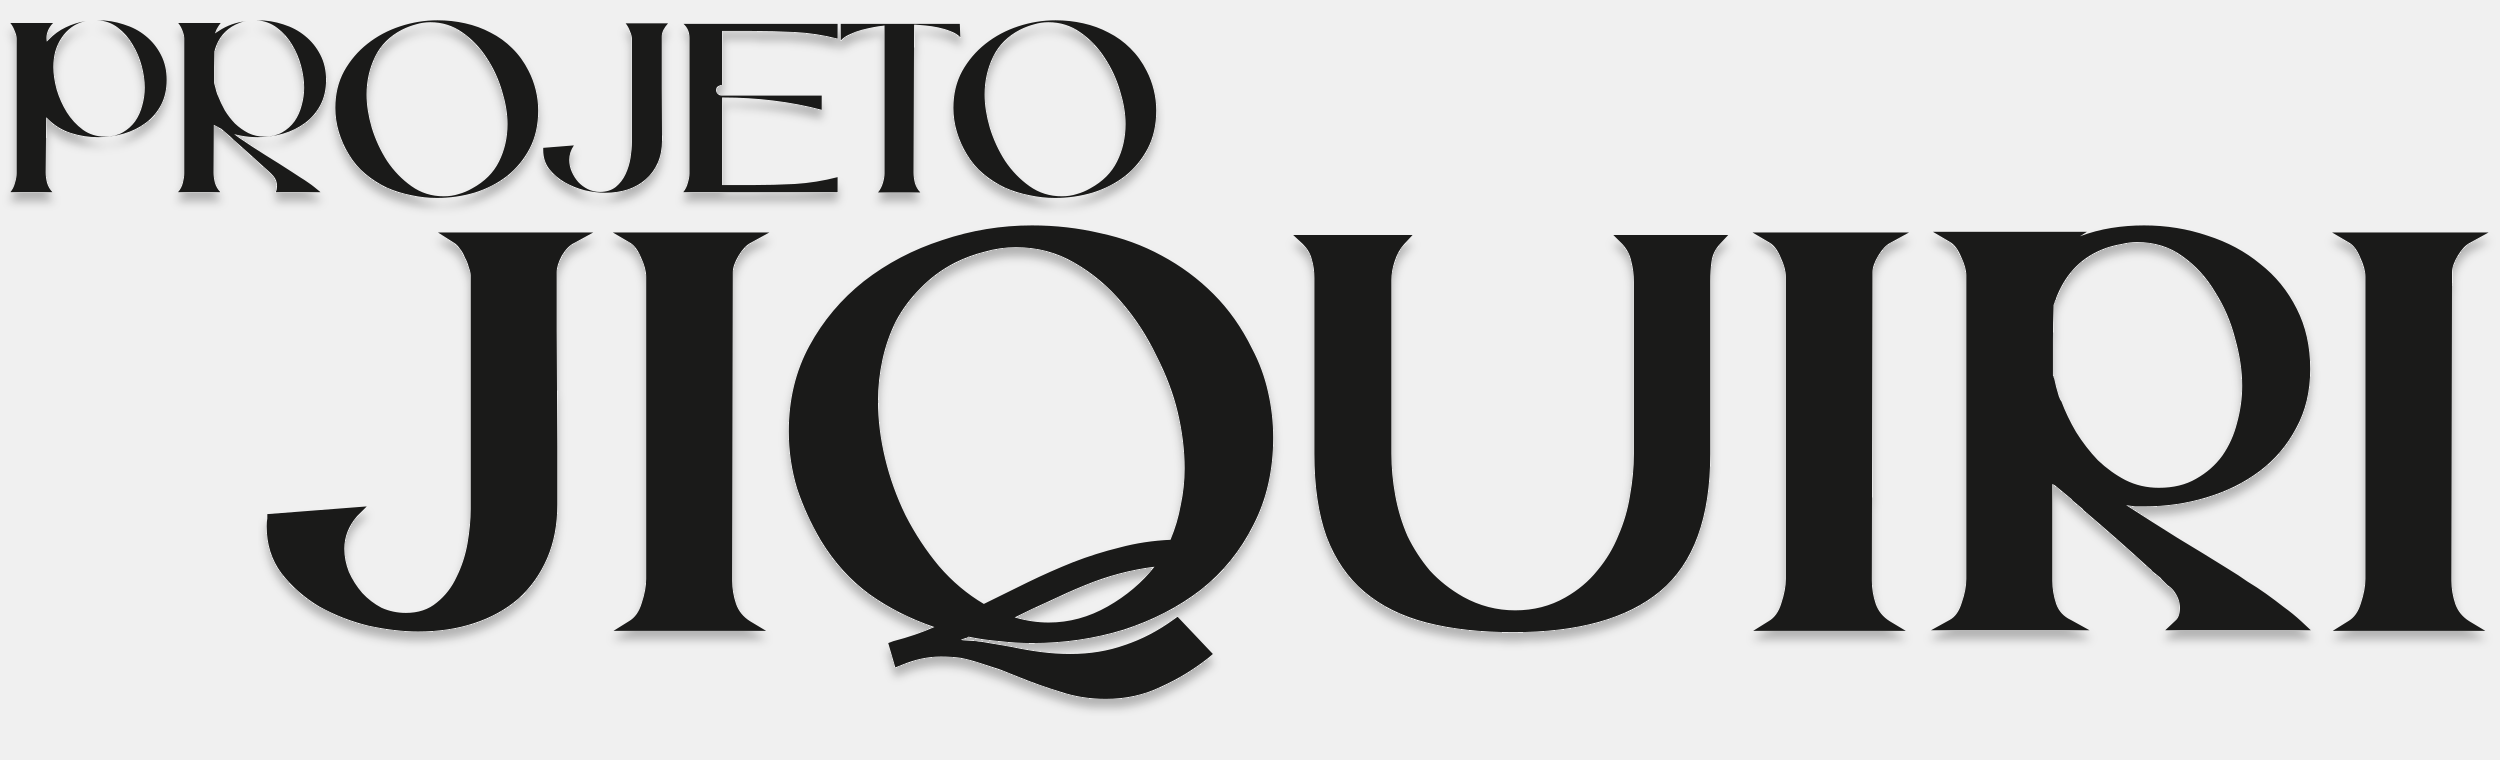
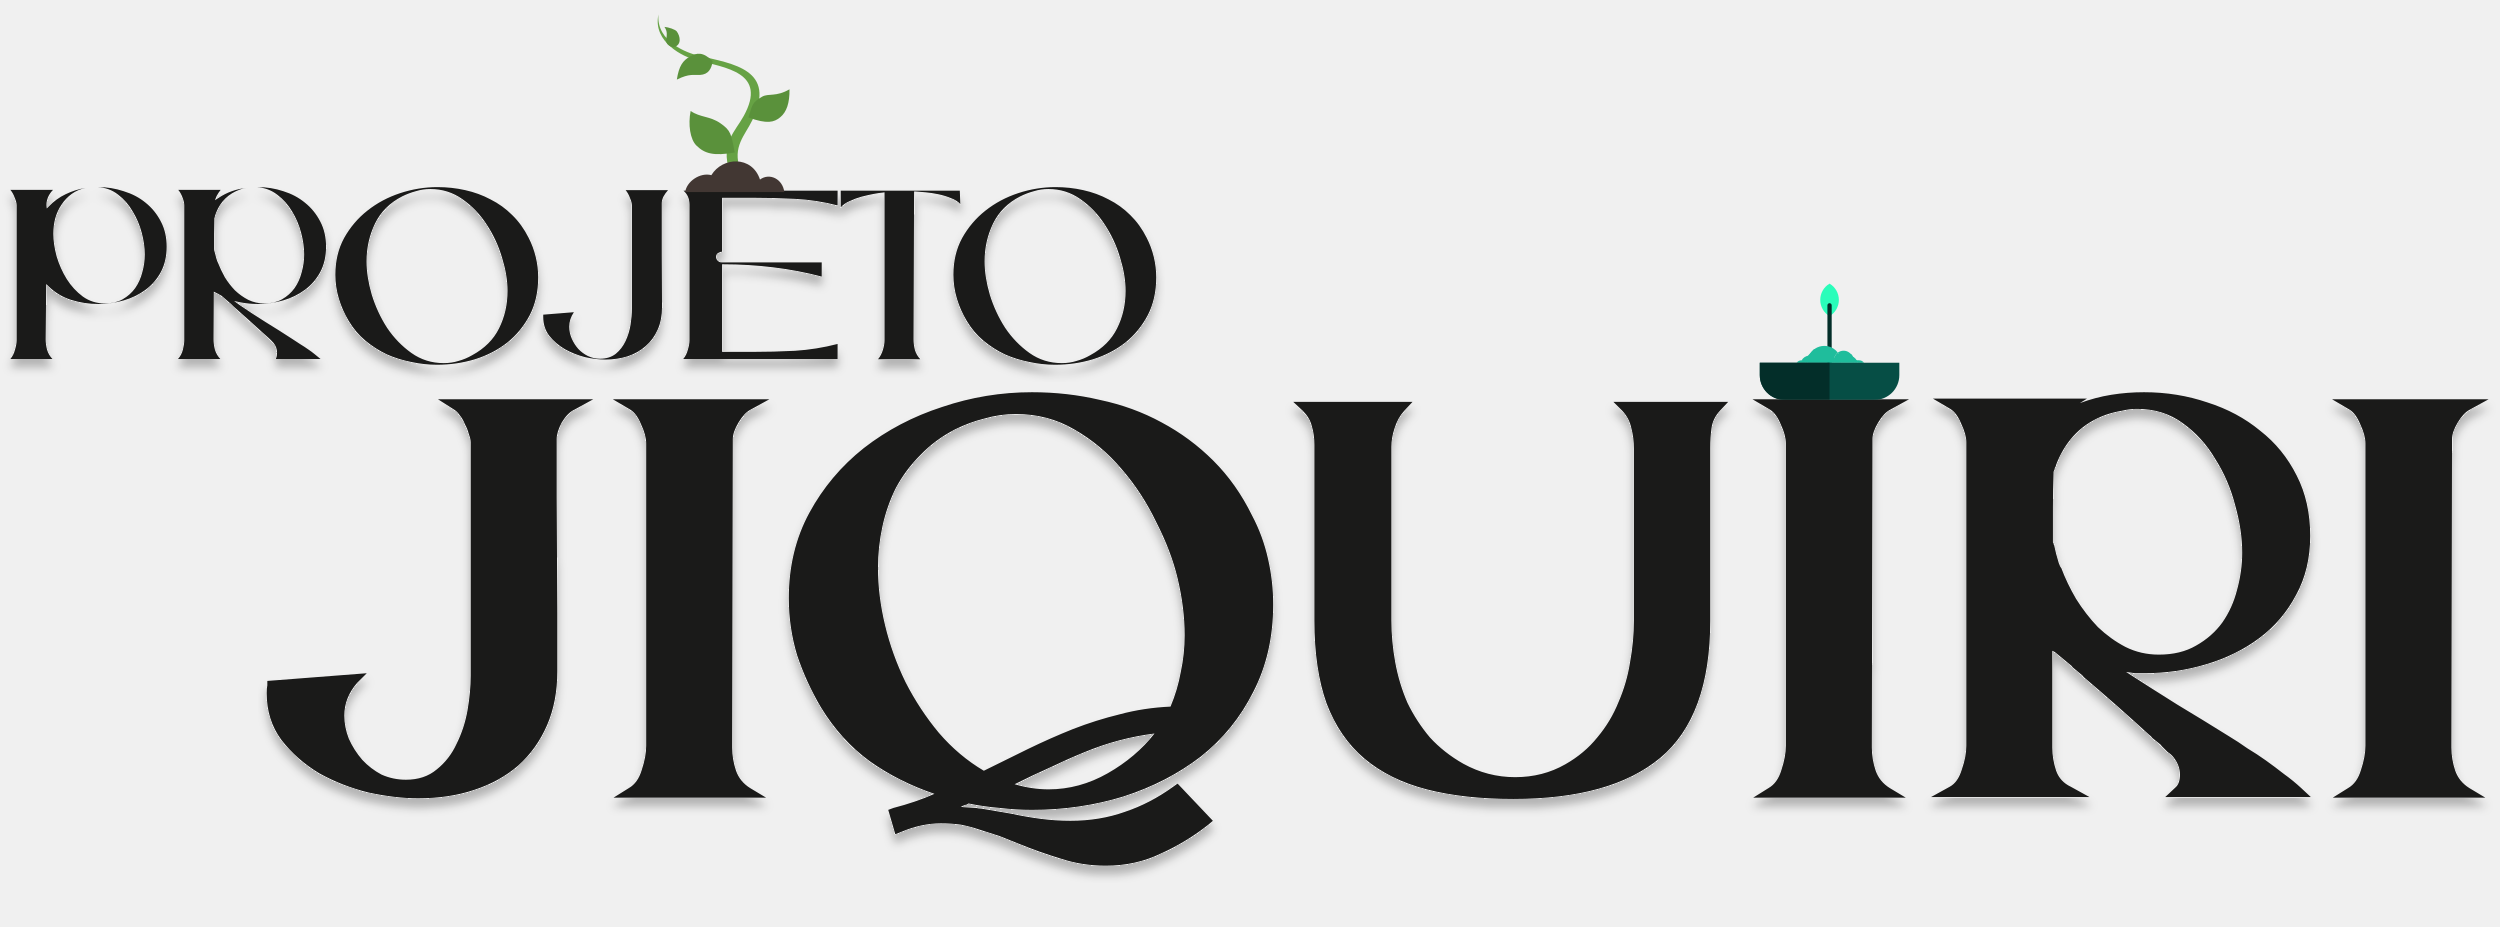
- <svg xmlns="http://www.w3.org/2000/svg" width="1169" height="355" viewBox="0 0 1169 355" fill="none">
-   <g filter="url(#filter0_d_36_2389)">
-     <path d="M4.84 89.872C5.864 88.677 6.589 87.227 7.016 85.52C7.528 83.813 7.784 82.32 7.784 81.04V18.064C7.784 17.04 7.485 15.845 6.888 14.48C6.376 13.029 5.693 11.792 4.84 10.768H24.808C23.869 11.707 23.101 12.816 22.504 14.096C21.992 15.376 21.736 16.485 21.736 17.424C21.736 17.68 21.736 17.936 21.736 18.192L21.864 19.472L22.76 18.576C25.149 16.101 27.795 14.181 30.696 12.816C33.683 11.365 36.797 10.384 40.04 9.872C37.565 10.384 35.389 11.323 33.512 12.688C31.635 14.053 30.056 15.717 28.776 17.68C27.496 19.557 26.515 21.691 25.832 24.08C25.235 26.384 24.936 28.816 24.936 31.376C24.936 34.533 25.448 38.032 26.472 41.872C27.581 45.627 29.16 49.168 31.208 52.496C33.256 55.739 35.773 58.469 38.76 60.688C41.747 62.821 45.16 63.888 49 63.888C52.243 63.888 55.016 63.248 57.32 61.968C59.709 60.603 61.672 58.853 63.208 56.72C64.744 54.501 65.853 52.027 66.536 49.296C67.304 46.565 67.688 43.792 67.688 40.976C67.688 37.819 67.219 34.448 66.28 30.864C65.341 27.28 63.933 23.952 62.056 20.88C60.264 17.723 57.96 15.077 55.144 12.944C52.413 10.811 49.213 9.659 45.544 9.488H45.928C50.024 9.488 53.992 10.128 57.832 11.408C61.757 12.603 65.171 14.395 68.072 16.784C71.059 19.173 73.448 22.117 75.24 25.616C77.032 29.029 77.928 32.955 77.928 37.392C77.928 41.829 77.032 45.755 75.24 49.168C73.448 52.496 71.059 55.269 68.072 57.488C65.085 59.707 61.672 61.371 57.832 62.48C53.992 63.589 50.024 64.144 45.928 64.144C41.576 64.144 37.352 63.504 33.256 62.224C29.245 60.944 25.704 58.811 22.632 55.824L21.608 54.8L21.352 80.656C21.352 82.192 21.565 83.813 21.992 85.52C22.504 87.227 23.357 88.677 24.552 89.872H4.84ZM83.215 89.872C84.324 88.677 85.092 87.227 85.519 85.52C85.946 83.813 86.159 82.32 86.159 81.04V18.064C86.159 17.04 85.903 15.845 85.391 14.48C84.879 13.029 84.196 11.792 83.343 10.768H103.183C102.5 11.621 101.86 12.603 101.263 13.712L100.495 15.632L102.287 14.48C106.127 11.92 110.436 10.384 115.215 9.872C114.191 9.957 113.167 10.213 112.143 10.64C106.852 12.603 103.183 16.144 101.135 21.264C101.135 21.349 100.964 21.819 100.623 22.672C100.538 22.843 100.495 23.013 100.495 23.184C100.495 23.269 100.452 23.397 100.367 23.568V23.824C100.282 23.909 100.239 23.952 100.239 23.952V24.336C100.154 26.725 100.111 29.115 100.111 31.504C100.111 33.808 100.111 36.155 100.111 38.544C100.111 38.885 100.196 39.312 100.367 39.824C100.452 40.165 100.538 40.464 100.623 40.72L101.135 42.768C101.22 43.024 101.306 43.28 101.391 43.536C101.562 44.133 101.732 44.56 101.903 44.816C102.756 47.035 103.823 49.296 105.103 51.6C106.468 53.819 108.047 55.867 109.839 57.744C111.716 59.536 113.807 61.029 116.111 62.224C118.415 63.333 120.89 63.888 123.535 63.888C126.778 63.888 129.551 63.248 131.855 61.968C134.244 60.603 136.207 58.853 137.743 56.72C139.279 54.501 140.388 52.027 141.071 49.296C141.839 46.565 142.223 43.792 142.223 40.976C142.223 37.819 141.754 34.448 140.815 30.864C139.876 27.28 138.468 23.952 136.591 20.88C134.799 17.808 132.495 15.205 129.679 13.072C126.948 10.939 123.748 9.744 120.079 9.488H120.463C124.644 9.488 128.655 10.128 132.495 11.408C136.335 12.603 139.706 14.395 142.607 16.784C145.594 19.173 147.983 22.117 149.775 25.616C151.567 29.029 152.463 32.955 152.463 37.392C152.463 41.829 151.567 45.755 149.775 49.168C147.983 52.496 145.594 55.269 142.607 57.488C139.62 59.707 136.207 61.371 132.367 62.48C128.527 63.589 124.559 64.144 120.463 64.144C117.818 64.144 115.13 63.888 112.399 63.376L109.455 62.736L111.887 64.528C115.983 67.344 120.079 70.032 124.175 72.592C128.356 75.152 132.538 77.797 136.719 80.528C137.914 81.296 139.151 82.107 140.431 82.96C141.711 83.728 142.948 84.539 144.143 85.392C145.167 86.075 146.148 86.8 147.087 87.568C148.026 88.336 148.964 89.104 149.903 89.872H128.911C129.167 89.445 129.338 88.976 129.423 88.464C129.508 87.867 129.551 87.355 129.551 86.928C129.551 85.221 128.996 83.685 127.887 82.32C127.119 81.467 126.308 80.656 125.455 79.888C125.028 79.461 124.602 79.077 124.175 78.736C123.834 78.395 123.45 78.053 123.023 77.712C120.719 75.579 118.415 73.488 116.111 71.44C113.807 69.392 111.503 67.344 109.199 65.296C108.772 64.869 108.346 64.443 107.919 64.016C107.663 63.76 107.407 63.547 107.151 63.376L104.207 60.816C103.951 60.56 103.695 60.347 103.439 60.176C103.012 59.92 102.586 59.707 102.159 59.536C102.074 59.365 101.946 59.28 101.775 59.28L101.391 59.152C101.306 59.067 101.178 58.981 101.007 58.896L99.983 58.384L99.855 80.656C99.855 82.192 100.068 83.813 100.495 85.52C101.007 87.227 101.86 88.677 103.055 89.872H83.215ZM163.079 72.08C161.116 68.837 159.58 65.381 158.471 61.712C157.362 58.043 156.807 54.288 156.807 50.448C156.807 44.048 158.172 38.331 160.903 33.296C163.719 28.261 167.346 23.995 171.783 20.496C176.306 16.912 181.426 14.181 187.143 12.304C192.86 10.427 198.663 9.488 204.551 9.488C208.988 9.488 213.298 9.957 217.479 10.896C221.746 11.835 225.714 13.285 229.383 15.248C233.138 17.125 236.508 19.557 239.495 22.544C242.567 25.531 245.127 29.072 247.175 33.168C248.626 35.984 249.735 38.971 250.503 42.128C251.271 45.285 251.655 48.485 251.655 51.728C251.655 58.384 250.332 64.272 247.687 69.392C245.042 74.427 241.543 78.693 237.191 82.192C232.839 85.605 227.804 88.208 222.087 90C216.37 91.707 210.439 92.56 204.295 92.56C200.37 92.56 196.402 92.133 192.391 91.28C188.38 90.512 184.54 89.317 180.871 87.696C177.287 85.989 173.959 83.856 170.887 81.296C167.815 78.736 165.212 75.664 163.079 72.08ZM207.495 91.792C209.97 91.792 212.274 91.451 214.407 90.768C216.626 90.171 218.759 89.275 220.807 88.08C226.61 84.923 230.791 80.741 233.351 75.536C235.996 70.245 237.319 64.4 237.319 58C237.319 53.221 236.466 48.059 234.759 42.512C233.138 36.965 230.748 31.803 227.591 27.024C224.519 22.245 220.722 18.277 216.199 15.12C211.762 11.963 206.77 10.384 201.223 10.384C198.919 10.384 196.658 10.725 194.439 11.408C192.22 12.005 190.087 12.816 188.039 13.84C182.236 16.827 178.012 21.051 175.367 26.512C172.722 31.973 171.399 37.861 171.399 44.176C171.399 49.04 172.21 54.245 173.831 59.792C175.538 65.339 177.927 70.501 180.999 75.28C184.156 79.973 187.954 83.899 192.391 87.056C196.828 90.213 201.863 91.792 207.495 91.792ZM268.348 67.984C266.897 70.117 266.172 72.379 266.172 74.768C266.172 76.645 266.556 78.48 267.324 80.272C268.092 82.064 269.116 83.685 270.396 85.136C271.676 86.501 273.169 87.611 274.876 88.464C276.668 89.317 278.545 89.744 280.508 89.744C283.495 89.744 285.969 88.976 287.932 87.44C289.895 85.819 291.431 83.813 292.54 81.424C293.649 79.035 294.417 76.517 294.844 73.872C295.271 71.141 295.484 68.667 295.484 66.448V18.064C295.484 17.125 295.185 15.973 294.588 14.608C294.076 13.157 293.393 11.92 292.54 10.896H312.38C311.527 11.835 310.801 12.859 310.204 13.968C309.692 15.077 309.436 16.101 309.436 17.04C309.436 17.125 309.436 17.253 309.436 17.424C309.436 25.531 309.436 33.595 309.436 41.616C309.521 49.552 309.564 57.531 309.564 65.552C309.564 69.563 308.881 73.104 307.516 76.176C306.151 79.248 304.273 81.808 301.884 83.856C299.58 85.904 296.807 87.483 293.564 88.592C290.321 89.616 286.78 90.128 282.94 90.128C280.039 90.128 276.881 89.744 273.468 88.976C270.14 88.123 267.025 86.885 264.124 85.264C261.223 83.557 258.791 81.467 256.828 78.992C254.951 76.517 254.012 73.573 254.012 70.16V69.136L268.348 67.984ZM351.596 86.544C358.252 86.544 364.951 86.373 371.692 86.032C378.433 85.605 385.089 84.539 391.66 82.832V89.872H319.468C320.492 88.677 321.217 87.227 321.644 85.52C322.156 83.813 322.412 82.32 322.412 81.04V17.808C322.412 14.992 321.473 12.773 319.596 11.152H391.66V18.064C385.089 16.357 378.433 15.333 371.692 14.992C364.951 14.651 358.252 14.48 351.596 14.48H337.644V39.696C337.132 39.696 336.663 39.824 336.236 40.08C335.297 40.421 334.828 41.104 334.828 42.128C334.828 42.811 335.084 43.408 335.596 43.92C336.108 44.432 336.705 44.688 337.388 44.688H384.236V51.344C376.812 49.381 369.217 47.931 361.452 46.992C353.772 46.053 346.049 45.584 338.284 45.584H337.644V86.544H351.596ZM410.533 90C411.557 88.805 412.325 87.355 412.837 85.648C413.349 83.941 413.605 82.405 413.605 81.04V11.92L412.837 12.048C411.728 12.133 410.277 12.347 408.485 12.688C406.693 13.029 404.816 13.456 402.853 13.968C400.976 14.48 399.141 15.163 397.349 16.016C395.557 16.784 394.149 17.765 393.125 18.96V11.152H448.805L449.061 17.424C447.952 16.229 446.458 15.291 444.581 14.608C442.704 13.84 440.741 13.243 438.693 12.816C436.645 12.389 434.682 12.091 432.805 11.92C430.928 11.749 429.392 11.621 428.197 11.536H427.429L427.173 80.656C427.173 82.277 427.386 83.941 427.813 85.648C428.325 87.355 429.178 88.805 430.373 90H410.533ZM452.079 72.08C450.116 68.837 448.58 65.381 447.471 61.712C446.362 58.043 445.807 54.288 445.807 50.448C445.807 44.048 447.172 38.331 449.903 33.296C452.719 28.261 456.346 23.995 460.783 20.496C465.306 16.912 470.426 14.181 476.143 12.304C481.86 10.427 487.663 9.488 493.551 9.488C497.988 9.488 502.298 9.957 506.479 10.896C510.746 11.835 514.714 13.285 518.383 15.248C522.138 17.125 525.508 19.557 528.495 22.544C531.567 25.531 534.127 29.072 536.175 33.168C537.626 35.984 538.735 38.971 539.503 42.128C540.271 45.285 540.655 48.485 540.655 51.728C540.655 58.384 539.332 64.272 536.687 69.392C534.042 74.427 530.543 78.693 526.191 82.192C521.839 85.605 516.804 88.208 511.087 90C505.37 91.707 499.439 92.56 493.295 92.56C489.37 92.56 485.402 92.133 481.391 91.28C477.38 90.512 473.54 89.317 469.871 87.696C466.287 85.989 462.959 83.856 459.887 81.296C456.815 78.736 454.212 75.664 452.079 72.08ZM496.495 91.792C498.97 91.792 501.274 91.451 503.407 90.768C505.626 90.171 507.759 89.275 509.807 88.08C515.61 84.923 519.791 80.741 522.351 75.536C524.996 70.245 526.319 64.4 526.319 58C526.319 53.221 525.466 48.059 523.759 42.512C522.138 36.965 519.748 31.803 516.591 27.024C513.519 22.245 509.722 18.277 505.199 15.12C500.762 11.963 495.77 10.384 490.223 10.384C487.919 10.384 485.658 10.725 483.439 11.408C481.22 12.005 479.087 12.816 477.039 13.84C471.236 16.827 467.012 21.051 464.367 26.512C461.722 31.973 460.399 37.861 460.399 44.176C460.399 49.04 461.21 54.245 462.831 59.792C464.538 65.339 466.927 70.501 469.999 75.28C473.156 79.973 476.954 83.899 481.391 87.056C485.828 90.213 490.863 91.792 496.495 91.792Z" fill="#1A1A19" />
+ <svg xmlns="http://www.w3.org/2000/svg" width="1169" height="433" viewBox="0 0 1169 433" fill="none">
+   <g filter="url(#filter0_d_115_418)">
+     <path d="M4.84 167.872C5.864 166.677 6.589 165.227 7.016 163.52C7.528 161.813 7.784 160.32 7.784 159.04V96.064C7.784 95.04 7.485 93.845 6.888 92.48C6.376 91.029 5.693 89.792 4.84 88.768H24.808C23.869 89.707 23.101 90.816 22.504 92.096C21.992 93.376 21.736 94.485 21.736 95.424C21.736 95.68 21.736 95.936 21.736 96.192L21.864 97.472L22.76 96.576C25.149 94.101 27.795 92.181 30.696 90.816C33.683 89.365 36.797 88.384 40.04 87.872C37.565 88.384 35.389 89.323 33.512 90.688C31.635 92.053 30.056 93.717 28.776 95.68C27.496 97.557 26.515 99.691 25.832 102.08C25.235 104.384 24.936 106.816 24.936 109.376C24.936 112.533 25.448 116.032 26.472 119.872C27.581 123.627 29.16 127.168 31.208 130.496C33.256 133.739 35.773 136.469 38.76 138.688C41.747 140.821 45.16 141.888 49 141.888C52.243 141.888 55.016 141.248 57.32 139.968C59.709 138.603 61.672 136.853 63.208 134.72C64.744 132.501 65.853 130.027 66.536 127.296C67.304 124.565 67.688 121.792 67.688 118.976C67.688 115.819 67.219 112.448 66.28 108.864C65.341 105.28 63.933 101.952 62.056 98.88C60.264 95.723 57.96 93.077 55.144 90.944C52.413 88.811 49.213 87.659 45.544 87.488H45.928C50.024 87.488 53.992 88.128 57.832 89.408C61.757 90.603 65.171 92.395 68.072 94.784C71.059 97.173 73.448 100.117 75.24 103.616C77.032 107.029 77.928 110.955 77.928 115.392C77.928 119.829 77.032 123.755 75.24 127.168C73.448 130.496 71.059 133.269 68.072 135.488C65.085 137.707 61.672 139.371 57.832 140.48C53.992 141.589 50.024 142.144 45.928 142.144C41.576 142.144 37.352 141.504 33.256 140.224C29.245 138.944 25.704 136.811 22.632 133.824L21.608 132.8L21.352 158.656C21.352 160.192 21.565 161.813 21.992 163.52C22.504 165.227 23.357 166.677 24.552 167.872H4.84ZM83.215 167.872C84.324 166.677 85.092 165.227 85.519 163.52C85.946 161.813 86.159 160.32 86.159 159.04V96.064C86.159 95.04 85.903 93.845 85.391 92.48C84.879 91.029 84.196 89.792 83.343 88.768H103.183C102.5 89.621 101.86 90.603 101.263 91.712L100.495 93.632L102.287 92.48C106.127 89.92 110.436 88.384 115.215 87.872C114.191 87.957 113.167 88.213 112.143 88.64C106.852 90.603 103.183 94.144 101.135 99.264C101.135 99.349 100.964 99.819 100.623 100.672C100.538 100.843 100.495 101.013 100.495 101.184C100.495 101.269 100.452 101.397 100.367 101.568V101.824C100.282 101.909 100.239 101.952 100.239 101.952V102.336C100.154 104.725 100.111 107.115 100.111 109.504C100.111 111.808 100.111 114.155 100.111 116.544C100.111 116.885 100.196 117.312 100.367 117.824C100.452 118.165 100.538 118.464 100.623 118.72L101.135 120.768C101.22 121.024 101.306 121.28 101.391 121.536C101.562 122.133 101.732 122.56 101.903 122.816C102.756 125.035 103.823 127.296 105.103 129.6C106.468 131.819 108.047 133.867 109.839 135.744C111.716 137.536 113.807 139.029 116.111 140.224C118.415 141.333 120.89 141.888 123.535 141.888C126.778 141.888 129.551 141.248 131.855 139.968C134.244 138.603 136.207 136.853 137.743 134.72C139.279 132.501 140.388 130.027 141.071 127.296C141.839 124.565 142.223 121.792 142.223 118.976C142.223 115.819 141.754 112.448 140.815 108.864C139.876 105.28 138.468 101.952 136.591 98.88C134.799 95.808 132.495 93.205 129.679 91.072C126.948 88.939 123.748 87.744 120.079 87.488H120.463C124.644 87.488 128.655 88.128 132.495 89.408C136.335 90.603 139.706 92.395 142.607 94.784C145.594 97.173 147.983 100.117 149.775 103.616C151.567 107.029 152.463 110.955 152.463 115.392C152.463 119.829 151.567 123.755 149.775 127.168C147.983 130.496 145.594 133.269 142.607 135.488C139.62 137.707 136.207 139.371 132.367 140.48C128.527 141.589 124.559 142.144 120.463 142.144C117.818 142.144 115.13 141.888 112.399 141.376L109.455 140.736L111.887 142.528C115.983 145.344 120.079 148.032 124.175 150.592C128.356 153.152 132.538 155.797 136.719 158.528C137.914 159.296 139.151 160.107 140.431 160.96C141.711 161.728 142.948 162.539 144.143 163.392C145.167 164.075 146.148 164.8 147.087 165.568C148.026 166.336 148.964 167.104 149.903 167.872H128.911C129.167 167.445 129.338 166.976 129.423 166.464C129.508 165.867 129.551 165.355 129.551 164.928C129.551 163.221 128.996 161.685 127.887 160.32C127.119 159.467 126.308 158.656 125.455 157.888C125.028 157.461 124.602 157.077 124.175 156.736C123.834 156.395 123.45 156.053 123.023 155.712C120.719 153.579 118.415 151.488 116.111 149.44C113.807 147.392 111.503 145.344 109.199 143.296C108.772 142.869 108.346 142.443 107.919 142.016C107.663 141.76 107.407 141.547 107.151 141.376L104.207 138.816C103.951 138.56 103.695 138.347 103.439 138.176C103.012 137.92 102.586 137.707 102.159 137.536C102.074 137.365 101.946 137.28 101.775 137.28L101.391 137.152C101.306 137.067 101.178 136.981 101.007 136.896L99.983 136.384L99.855 158.656C99.855 160.192 100.068 161.813 100.495 163.52C101.007 165.227 101.86 166.677 103.055 167.872H83.215ZM163.079 150.08C161.116 146.837 159.58 143.381 158.471 139.712C157.362 136.043 156.807 132.288 156.807 128.448C156.807 122.048 158.172 116.331 160.903 111.296C163.719 106.261 167.346 101.995 171.783 98.496C176.306 94.912 181.426 92.181 187.143 90.304C192.86 88.427 198.663 87.488 204.551 87.488C208.988 87.488 213.298 87.957 217.479 88.896C221.746 89.835 225.714 91.285 229.383 93.248C233.138 95.125 236.508 97.557 239.495 100.544C242.567 103.531 245.127 107.072 247.175 111.168C248.626 113.984 249.735 116.971 250.503 120.128C251.271 123.285 251.655 126.485 251.655 129.728C251.655 136.384 250.332 142.272 247.687 147.392C245.042 152.427 241.543 156.693 237.191 160.192C232.839 163.605 227.804 166.208 222.087 168C216.37 169.707 210.439 170.56 204.295 170.56C200.37 170.56 196.402 170.133 192.391 169.28C188.38 168.512 184.54 167.317 180.871 165.696C177.287 163.989 173.959 161.856 170.887 159.296C167.815 156.736 165.212 153.664 163.079 150.08ZM207.495 169.792C209.97 169.792 212.274 169.451 214.407 168.768C216.626 168.171 218.759 167.275 220.807 166.08C226.61 162.923 230.791 158.741 233.351 153.536C235.996 148.245 237.319 142.4 237.319 136C237.319 131.221 236.466 126.059 234.759 120.512C233.138 114.965 230.748 109.803 227.591 105.024C224.519 100.245 220.722 96.277 216.199 93.12C211.762 89.963 206.77 88.384 201.223 88.384C198.919 88.384 196.658 88.725 194.439 89.408C192.22 90.005 190.087 90.816 188.039 91.84C182.236 94.827 178.012 99.051 175.367 104.512C172.722 109.973 171.399 115.861 171.399 122.176C171.399 127.04 172.21 132.245 173.831 137.792C175.538 143.339 177.927 148.501 180.999 153.28C184.156 157.973 187.954 161.899 192.391 165.056C196.828 168.213 201.863 169.792 207.495 169.792ZM268.348 145.984C266.897 148.117 266.172 150.379 266.172 152.768C266.172 154.645 266.556 156.48 267.324 158.272C268.092 160.064 269.116 161.685 270.396 163.136C271.676 164.501 273.169 165.611 274.876 166.464C276.668 167.317 278.545 167.744 280.508 167.744C283.495 167.744 285.969 166.976 287.932 165.44C289.895 163.819 291.431 161.813 292.54 159.424C293.649 157.035 294.417 154.517 294.844 151.872C295.271 149.141 295.484 146.667 295.484 144.448V96.064C295.484 95.125 295.185 93.973 294.588 92.608C294.076 91.157 293.393 89.92 292.54 88.896H312.38C311.527 89.835 310.801 90.859 310.204 91.968C309.692 93.077 309.436 94.101 309.436 95.04C309.436 95.125 309.436 95.253 309.436 95.424C309.436 103.531 309.436 111.595 309.436 119.616C309.521 127.552 309.564 135.531 309.564 143.552C309.564 147.563 308.881 151.104 307.516 154.176C306.151 157.248 304.273 159.808 301.884 161.856C299.58 163.904 296.807 165.483 293.564 166.592C290.321 167.616 286.78 168.128 282.94 168.128C280.039 168.128 276.881 167.744 273.468 166.976C270.14 166.123 267.025 164.885 264.124 163.264C261.223 161.557 258.791 159.467 256.828 156.992C254.951 154.517 254.012 151.573 254.012 148.16V147.136L268.348 145.984ZM351.596 164.544C358.252 164.544 364.951 164.373 371.692 164.032C378.433 163.605 385.089 162.539 391.66 160.832V167.872H319.468C320.492 166.677 321.217 165.227 321.644 163.52C322.156 161.813 322.412 160.32 322.412 159.04V95.808C322.412 92.992 321.473 90.773 319.596 89.152H391.66V96.064C385.089 94.357 378.433 93.333 371.692 92.992C364.951 92.651 358.252 92.48 351.596 92.48H337.644V117.696C337.132 117.696 336.663 117.824 336.236 118.08C335.297 118.421 334.828 119.104 334.828 120.128C334.828 120.811 335.084 121.408 335.596 121.92C336.108 122.432 336.705 122.688 337.388 122.688H384.236V129.344C376.812 127.381 369.217 125.931 361.452 124.992C353.772 124.053 346.049 123.584 338.284 123.584H337.644V164.544H351.596ZM410.533 168C411.557 166.805 412.325 165.355 412.837 163.648C413.349 161.941 413.605 160.405 413.605 159.04V89.92L412.837 90.048C411.728 90.133 410.277 90.347 408.485 90.688C406.693 91.029 404.816 91.456 402.853 91.968C400.976 92.48 399.141 93.163 397.349 94.016C395.557 94.784 394.149 95.765 393.125 96.96V89.152H448.805L449.061 95.424C447.952 94.229 446.458 93.291 444.581 92.608C442.704 91.84 440.741 91.243 438.693 90.816C436.645 90.389 434.682 90.091 432.805 89.92C430.928 89.749 429.392 89.621 428.197 89.536H427.429L427.173 158.656C427.173 160.277 427.386 161.941 427.813 163.648C428.325 165.355 429.178 166.805 430.373 168H410.533ZM452.079 150.08C450.116 146.837 448.58 143.381 447.471 139.712C446.362 136.043 445.807 132.288 445.807 128.448C445.807 122.048 447.172 116.331 449.903 111.296C452.719 106.261 456.346 101.995 460.783 98.496C465.306 94.912 470.426 92.181 476.143 90.304C481.86 88.427 487.663 87.488 493.551 87.488C497.988 87.488 502.298 87.957 506.479 88.896C510.746 89.835 514.714 91.285 518.383 93.248C522.138 95.125 525.508 97.557 528.495 100.544C531.567 103.531 534.127 107.072 536.175 111.168C537.626 113.984 538.735 116.971 539.503 120.128C540.271 123.285 540.655 126.485 540.655 129.728C540.655 136.384 539.332 142.272 536.687 147.392C534.042 152.427 530.543 156.693 526.191 160.192C521.839 163.605 516.804 166.208 511.087 168C505.37 169.707 499.439 170.56 493.295 170.56C489.37 170.56 485.402 170.133 481.391 169.28C477.38 168.512 473.54 167.317 469.871 165.696C466.287 163.989 462.959 161.856 459.887 159.296C456.815 156.736 454.212 153.664 452.079 150.08ZM496.495 169.792C498.97 169.792 501.274 169.451 503.407 168.768C505.626 168.171 507.759 167.275 509.807 166.08C515.61 162.923 519.791 158.741 522.351 153.536C524.996 148.245 526.319 142.4 526.319 136C526.319 131.221 525.466 126.059 523.759 120.512C522.138 114.965 519.748 109.803 516.591 105.024C513.519 100.245 509.722 96.277 505.199 93.12C500.762 89.963 495.77 88.384 490.223 88.384C487.919 88.384 485.658 88.725 483.439 89.408C481.22 90.005 479.087 90.816 477.039 91.84C471.236 94.827 467.012 99.051 464.367 104.512C461.722 109.973 460.399 115.861 460.399 122.176C460.399 127.04 461.21 132.245 462.831 137.792C464.538 143.339 466.927 148.501 469.999 153.28C473.156 157.973 476.954 161.899 481.391 165.056C485.828 168.213 490.863 169.792 496.495 169.792Z" fill="#1A1A19" />
  </g>
-   <g filter="url(#filter1_d_36_2389)">
-     <path d="M171.5 236.8L167 241.3C163 245.9 161 251 161 256.6C161 260.2 161.7 263.8 163.1 267.4C164.7 271 166.8 274.3 169.4 277.3C172 280.1 175 282.4 178.4 284.2C182 285.8 185.8 286.6 189.8 286.6C195.6 286.6 200.4 285 204.2 281.8C208.2 278.6 211.3 274.6 213.5 269.8C215.9 265 217.6 259.8 218.6 254.2C219.6 248.4 220.1 243 220.1 238V128.8C220.1 127.8 219.8 126.5 219.2 124.9C218.8 123.3 218.2 121.8 217.4 120.4C216.8 118.8 216 117.4 215 116.2C214.2 115 213.3 114.1 212.3 113.5L204.8 108.7H277.4L268.7 113.5C266.5 114.5 264.5 116.5 262.7 119.5C261.1 122.5 260.3 125.1 260.3 127.3C260.3 136.3 260.3 145.4 260.3 154.6L260.6 208.6C260.6 217.6 260.6 226.7 260.6 235.9C260.6 245.3 259 253.7 255.8 261.1C252.6 268.5 248.1 274.8 242.3 280C236.5 285 229.6 288.8 221.6 291.4C213.8 294 205.1 295.3 195.5 295.3C188.5 295.3 180.8 294.4 172.4 292.6C164.2 290.6 156.5 287.6 149.3 283.6C142.3 279.4 136.4 274.2 131.6 268C127 261.8 124.7 254.5 124.7 246.1C124.7 244.5 124.8 243.3 125 242.5V240.4L171.5 236.8ZM294.059 290.5C296.859 288.9 298.859 286.1 300.059 282.1C301.459 277.9 302.159 274.1 302.159 270.7V129.4C302.159 126.8 301.359 123.8 299.759 120.4C298.359 117 296.659 114.7 294.659 113.5L286.559 108.7H359.759L351.059 113.5C349.059 114.5 347.159 116.5 345.359 119.5C343.559 122.5 342.659 125.1 342.659 127.3L342.359 270.1C342.359 270.7 342.359 271.2 342.359 271.6C342.359 275.2 342.959 278.8 344.159 282.4C345.359 285.8 347.559 288.5 350.759 290.5L358.259 295H286.859L294.059 290.5ZM415.341 300.7L417.741 299.8C424.741 298 431.141 295.8 436.941 293.2C425.741 289.4 415.641 284.3 406.641 277.9C397.641 271.3 390.041 262.9 383.841 252.7C379.241 244.9 375.541 236.8 372.741 228.4C370.141 219.8 368.841 210.9 368.841 201.7C368.841 186.9 372.041 173.6 378.441 161.8C384.841 150 393.341 139.9 403.941 131.5C414.741 123.1 426.941 116.7 440.541 112.3C454.141 107.7 468.141 105.4 482.541 105.4C493.541 105.4 504.141 106.6 514.341 109C524.741 111.2 534.341 114.7 543.141 119.5C552.141 124.3 560.241 130.3 567.441 137.5C574.641 144.7 580.641 153.2 585.441 163C588.841 169.4 591.341 176.2 592.941 183.4C594.541 190.4 595.341 197.5 595.341 204.7C595.341 219.9 592.241 233.5 586.041 245.5C580.041 257.5 571.841 267.6 561.441 275.8C551.041 283.8 539.041 290 525.441 294.4C511.841 298.6 497.541 300.7 482.541 300.7C477.541 300.7 472.541 300.4 467.541 299.8C462.541 299.4 457.641 298.7 452.841 297.7C452.441 298.1 452.041 298.3 451.641 298.3L450.741 298.6C450.141 298.8 449.641 299 449.241 299.2C450.041 299.4 450.841 299.5 451.641 299.5L456.441 299.8C457.241 300 458.041 300.1 458.841 300.1L472.941 302.5C477.541 303.5 482.141 304.3 486.741 304.9C491.341 305.5 495.941 305.8 500.541 305.8C509.741 305.8 518.241 304.4 526.041 301.6C533.841 299 541.341 295.1 548.541 289.9L550.641 288.4L567.141 305.8L565.041 307.6C558.241 313 550.841 317.5 542.841 321.1C535.041 324.9 526.441 326.8 517.041 326.8C509.641 326.8 502.641 325.7 496.041 323.5C489.441 321.5 482.941 319.2 476.541 316.6C473.541 315.4 470.541 314.2 467.541 313C464.541 312 461.441 311 458.241 310C455.241 309 452.241 308.2 449.241 307.6C446.241 307.2 443.141 307 439.941 307C433.941 307 427.841 308.3 421.641 310.9L418.641 312.1L415.341 300.7ZM460.041 282.4C467.041 279 473.941 275.6 480.741 272.2C487.741 268.8 494.741 265.7 501.741 262.9C508.941 260.1 516.241 257.8 523.641 256C531.041 254 538.941 252.8 547.341 252.4C549.541 247.2 551.141 241.8 552.141 236.2C553.341 230.6 553.941 224.9 553.941 219.1C553.941 210.5 552.841 201.6 550.641 192.4C548.641 184 545.341 175.3 540.741 166.3C536.341 157.1 530.941 148.8 524.541 141.4C518.141 133.8 510.741 127.6 502.341 122.8C494.141 118 485.041 115.6 475.041 115.6C470.041 115.6 465.141 116.3 460.341 117.7C455.541 118.9 450.941 120.6 446.541 122.8C440.341 126 434.941 130 430.341 134.8C425.741 139.4 421.941 144.5 418.941 150.1C416.141 155.7 414.041 161.7 412.641 168.1C411.241 174.5 410.541 181 410.541 187.6C410.541 196.2 411.641 205.1 413.841 214.3C416.041 223.5 419.241 232.4 423.441 241C427.841 249.6 433.041 257.5 439.041 264.7C445.241 271.9 452.241 277.8 460.041 282.4ZM474.441 288.7C479.841 290.3 485.141 291.1 490.341 291.1C499.941 291.1 509.141 288.6 517.941 283.6C526.741 278.6 534.041 272.4 539.841 265C528.641 266.4 517.741 269.3 507.141 273.7C501.741 275.9 496.341 278.3 490.941 280.9C485.541 283.3 480.041 285.9 474.441 288.7ZM660.509 109.9L656.609 114.1C654.609 116.3 653.109 119 652.109 122.2C651.109 125.2 650.609 128.1 650.609 130.9V212.2C650.609 218.6 651.209 225.1 652.409 231.7C653.609 238.3 655.509 244.6 658.109 250.6C660.909 256.4 664.409 261.8 668.609 266.8C673.009 271.6 678.209 275.7 684.209 279.1C691.809 283.3 699.909 285.4 708.509 285.4C717.109 285.4 724.909 283.4 731.909 279.4C737.909 276 742.909 271.8 746.909 266.8C751.109 261.8 754.409 256.3 756.809 250.3C759.409 244.3 761.209 238.1 762.209 231.7C763.409 225.1 764.009 218.6 764.009 212.2V131.8C764.009 128.4 763.609 125.2 762.809 122.2C762.209 119.2 760.809 116.5 758.609 114.1L754.409 109.9H808.109L804.209 114.1C802.009 116.5 800.709 119.2 800.309 122.2C799.909 125 799.709 128.1 799.709 131.5V212.2C799.709 242 791.909 263.4 776.309 276.4C760.909 289.2 738.009 295.6 707.609 295.6C692.209 295.6 678.709 294.1 667.109 291.1C655.509 288.1 645.809 283.3 638.009 276.7C630.209 270.1 624.309 261.5 620.309 250.9C616.509 240.3 614.609 227.4 614.609 212.2V130C614.609 126.8 614.209 123.9 613.409 121.3C612.809 118.7 611.409 116.3 609.209 114.1L604.709 109.9H660.509ZM826.97 290.5C829.77 288.9 831.77 286.1 832.97 282.1C834.37 277.9 835.07 274.1 835.07 270.7V129.4C835.07 126.8 834.27 123.8 832.67 120.4C831.27 117 829.57 114.7 827.57 113.5L819.47 108.7H892.67L883.97 113.5C881.97 114.5 880.07 116.5 878.27 119.5C876.47 122.5 875.57 125.1 875.57 127.3L875.27 270.1C875.27 270.7 875.27 271.2 875.27 271.6C875.27 275.2 875.87 278.8 877.07 282.4C878.27 285.8 880.47 288.5 883.67 290.5L891.17 295H819.77L826.97 290.5ZM911.652 289.9C914.252 288.5 916.152 285.8 917.352 281.8C918.752 277.8 919.452 274.1 919.452 270.7V128.8C919.452 126.4 918.652 123.5 917.052 120.1C915.652 116.7 913.952 114.4 911.952 113.2L903.852 108.4H975.852L972.552 110.5C977.352 108.7 982.252 107.4 987.252 106.6C992.252 105.8 997.352 105.4 1002.55 105.4C1012.95 105.4 1022.85 107 1032.25 110.2C1041.65 113.2 1049.85 117.6 1056.85 123.4C1064.05 129 1069.75 136 1073.95 144.4C1078.15 152.6 1080.25 162 1080.25 172.6C1080.25 183 1078.05 192.2 1073.65 200.2C1069.45 208.2 1063.75 214.9 1056.55 220.3C1049.35 225.7 1041.05 229.8 1031.65 232.6C1022.45 235.4 1012.75 236.8 1002.55 236.8C1001.15 236.8 999.752 236.8 998.352 236.8C996.952 236.6 995.552 236.4 994.152 236.2C1002.15 241.4 1010.15 246.5 1018.15 251.5C1026.15 256.3 1034.15 261.2 1042.15 266.2C1045.15 268 1048.05 269.9 1050.85 271.9C1053.85 273.7 1056.75 275.6 1059.55 277.6C1062.35 279.6 1065.15 281.7 1067.95 283.9C1070.75 285.9 1073.45 288.1 1076.05 290.5L1080.55 294.7H1012.45L1017.25 290.2C1018.65 289 1019.35 287 1019.35 284.2C1019.35 281.4 1018.35 278.7 1016.35 276.1C1015.55 275.1 1014.65 274.3 1013.65 273.7C1012.85 272.9 1011.95 272 1010.95 271C1010.55 270.4 1010.05 269.9 1009.45 269.5L1006.45 267.1C1006.05 266.5 1005.55 266 1004.95 265.6C995.152 256.6 984.952 247.6 974.352 238.6C973.952 238 973.452 237.5 972.852 237.1L969.252 234.1C968.852 233.5 968.352 233 967.752 232.6L960.852 226.9C960.852 226.9 960.452 226.7 959.652 226.3V270.1C959.652 270.7 959.652 271.2 959.652 271.6C959.652 275.2 960.252 278.8 961.452 282.4C962.652 285.8 964.952 288.3 968.352 289.9L977.052 294.7H902.952L911.652 289.9ZM963.852 187.6C965.652 192.4 967.952 197.2 970.752 202C973.752 206.8 977.152 211.2 980.952 215.2C984.952 219 989.252 222.1 993.852 224.5C998.652 226.9 1003.85 228.1 1009.45 228.1C1016.25 228.1 1022.05 226.7 1026.85 223.9C1031.85 221.1 1035.95 217.5 1039.15 213.1C1042.35 208.5 1044.65 203.4 1046.05 197.8C1047.65 192 1048.45 186.2 1048.45 180.4C1048.45 173.4 1047.35 166 1045.15 158.2C1043.15 150.4 1040.05 143.2 1035.85 136.6C1031.85 129.8 1026.75 124.2 1020.55 119.8C1014.55 115.4 1007.45 113.2 999.252 113.2C996.852 113.2 994.452 113.5 992.052 114.1C989.652 114.5 987.252 115.1 984.852 115.9C979.252 117.9 974.552 120.8 970.752 124.6C967.152 128.2 964.252 132.6 962.052 137.8C961.852 138.2 961.652 138.7 961.452 139.3C961.452 139.7 961.252 140.2 960.852 140.8C960.852 141.2 960.652 141.8 960.252 142.6V143.2C960.052 148.4 959.952 153.7 959.952 159.1V175.6C960.152 175.8 960.252 176 960.252 176.2V176.5C960.452 176.7 960.552 176.9 960.552 177.1C960.952 178.7 961.252 180 961.452 181C961.852 182.4 962.252 183.8 962.652 185.2C963.052 186.4 963.452 187.2 963.852 187.6ZM1097.97 290.5C1100.77 288.9 1102.77 286.1 1103.97 282.1C1105.37 277.9 1106.07 274.1 1106.07 270.7V129.4C1106.07 126.8 1105.27 123.8 1103.67 120.4C1102.27 117 1100.57 114.7 1098.57 113.5L1090.47 108.7H1163.67L1154.97 113.5C1152.97 114.5 1151.07 116.5 1149.27 119.5C1147.47 122.5 1146.57 125.1 1146.57 127.3L1146.27 270.1C1146.27 270.7 1146.27 271.2 1146.27 271.6C1146.27 275.2 1146.87 278.8 1148.07 282.4C1149.27 285.8 1151.47 288.5 1154.67 290.5L1162.17 295H1090.77L1097.97 290.5Z" fill="#1A1A19" />
+   <g filter="url(#filter1_d_115_418)">
+     <path d="M171.5 314.8L167 319.3C163 323.9 161 329 161 334.6C161 338.2 161.7 341.8 163.1 345.4C164.7 349 166.8 352.3 169.4 355.3C172 358.1 175 360.4 178.4 362.2C182 363.8 185.8 364.6 189.8 364.6C195.6 364.6 200.4 363 204.2 359.8C208.2 356.6 211.3 352.6 213.5 347.8C215.9 343 217.6 337.8 218.6 332.2C219.6 326.4 220.1 321 220.1 316V206.8C220.1 205.8 219.8 204.5 219.2 202.9C218.8 201.3 218.2 199.8 217.4 198.4C216.8 196.8 216 195.4 215 194.2C214.2 193 213.3 192.1 212.3 191.5L204.8 186.7H277.4L268.7 191.5C266.5 192.5 264.5 194.5 262.7 197.5C261.1 200.5 260.3 203.1 260.3 205.3C260.3 214.3 260.3 223.4 260.3 232.6L260.6 286.6C260.6 295.6 260.6 304.7 260.6 313.9C260.6 323.3 259 331.7 255.8 339.1C252.6 346.5 248.1 352.8 242.3 358C236.5 363 229.6 366.8 221.6 369.4C213.8 372 205.1 373.3 195.5 373.3C188.5 373.3 180.8 372.4 172.4 370.6C164.2 368.6 156.5 365.6 149.3 361.6C142.3 357.4 136.4 352.2 131.6 346C127 339.8 124.7 332.5 124.7 324.1C124.7 322.5 124.8 321.3 125 320.5V318.4L171.5 314.8ZM294.059 368.5C296.859 366.9 298.859 364.1 300.059 360.1C301.459 355.9 302.159 352.1 302.159 348.7V207.4C302.159 204.8 301.359 201.8 299.759 198.4C298.359 195 296.659 192.7 294.659 191.5L286.559 186.7H359.759L351.059 191.5C349.059 192.5 347.159 194.5 345.359 197.5C343.559 200.5 342.659 203.1 342.659 205.3L342.359 348.1C342.359 348.7 342.359 349.2 342.359 349.6C342.359 353.2 342.959 356.8 344.159 360.4C345.359 363.8 347.559 366.5 350.759 368.5L358.259 373H286.859L294.059 368.5ZM415.341 378.7L417.741 377.8C424.741 376 431.141 373.8 436.941 371.2C425.741 367.4 415.641 362.3 406.641 355.9C397.641 349.3 390.041 340.9 383.841 330.7C379.241 322.9 375.541 314.8 372.741 306.4C370.141 297.8 368.841 288.9 368.841 279.7C368.841 264.9 372.041 251.6 378.441 239.8C384.841 228 393.341 217.9 403.941 209.5C414.741 201.1 426.941 194.7 440.541 190.3C454.141 185.7 468.141 183.4 482.541 183.4C493.541 183.4 504.141 184.6 514.341 187C524.741 189.2 534.341 192.7 543.141 197.5C552.141 202.3 560.241 208.3 567.441 215.5C574.641 222.7 580.641 231.2 585.441 241C588.841 247.4 591.341 254.2 592.941 261.4C594.541 268.4 595.341 275.5 595.341 282.7C595.341 297.9 592.241 311.5 586.041 323.5C580.041 335.5 571.841 345.6 561.441 353.8C551.041 361.8 539.041 368 525.441 372.4C511.841 376.6 497.541 378.7 482.541 378.7C477.541 378.7 472.541 378.4 467.541 377.8C462.541 377.4 457.641 376.7 452.841 375.7C452.441 376.1 452.041 376.3 451.641 376.3L450.741 376.6C450.141 376.8 449.641 377 449.241 377.2C450.041 377.4 450.841 377.5 451.641 377.5L456.441 377.8C457.241 378 458.041 378.1 458.841 378.1L472.941 380.5C477.541 381.5 482.141 382.3 486.741 382.9C491.341 383.5 495.941 383.8 500.541 383.8C509.741 383.8 518.241 382.4 526.041 379.6C533.841 377 541.341 373.1 548.541 367.9L550.641 366.4L567.141 383.8L565.041 385.6C558.241 391 550.841 395.5 542.841 399.1C535.041 402.9 526.441 404.8 517.041 404.8C509.641 404.8 502.641 403.7 496.041 401.5C489.441 399.5 482.941 397.2 476.541 394.6C473.541 393.4 470.541 392.2 467.541 391C464.541 390 461.441 389 458.241 388C455.241 387 452.241 386.2 449.241 385.6C446.241 385.2 443.141 385 439.941 385C433.941 385 427.841 386.3 421.641 388.9L418.641 390.1L415.341 378.7ZM460.041 360.4C467.041 357 473.941 353.6 480.741 350.2C487.741 346.8 494.741 343.7 501.741 340.9C508.941 338.1 516.241 335.8 523.641 334C531.041 332 538.941 330.8 547.341 330.4C549.541 325.2 551.141 319.8 552.141 314.2C553.341 308.6 553.941 302.9 553.941 297.1C553.941 288.5 552.841 279.6 550.641 270.4C548.641 262 545.341 253.3 540.741 244.3C536.341 235.1 530.941 226.8 524.541 219.4C518.141 211.8 510.741 205.6 502.341 200.8C494.141 196 485.041 193.6 475.041 193.6C470.041 193.6 465.141 194.3 460.341 195.7C455.541 196.9 450.941 198.6 446.541 200.8C440.341 204 434.941 208 430.341 212.8C425.741 217.4 421.941 222.5 418.941 228.1C416.141 233.7 414.041 239.7 412.641 246.1C411.241 252.5 410.541 259 410.541 265.6C410.541 274.2 411.641 283.1 413.841 292.3C416.041 301.5 419.241 310.4 423.441 319C427.841 327.6 433.041 335.5 439.041 342.7C445.241 349.9 452.241 355.8 460.041 360.4ZM474.441 366.7C479.841 368.3 485.141 369.1 490.341 369.1C499.941 369.1 509.141 366.6 517.941 361.6C526.741 356.6 534.041 350.4 539.841 343C528.641 344.4 517.741 347.3 507.141 351.7C501.741 353.9 496.341 356.3 490.941 358.9C485.541 361.3 480.041 363.9 474.441 366.7ZM660.509 187.9L656.609 192.1C654.609 194.3 653.109 197 652.109 200.2C651.109 203.2 650.609 206.1 650.609 208.9V290.2C650.609 296.6 651.209 303.1 652.409 309.7C653.609 316.3 655.509 322.6 658.109 328.6C660.909 334.4 664.409 339.8 668.609 344.8C673.009 349.6 678.209 353.7 684.209 357.1C691.809 361.3 699.909 363.4 708.509 363.4C717.109 363.4 724.909 361.4 731.909 357.4C737.909 354 742.909 349.8 746.909 344.8C751.109 339.8 754.409 334.3 756.809 328.3C759.409 322.3 761.209 316.1 762.209 309.7C763.409 303.1 764.009 296.6 764.009 290.2V209.8C764.009 206.4 763.609 203.2 762.809 200.2C762.209 197.2 760.809 194.5 758.609 192.1L754.409 187.9H808.109L804.209 192.1C802.009 194.5 800.709 197.2 800.309 200.2C799.909 203 799.709 206.1 799.709 209.5V290.2C799.709 320 791.909 341.4 776.309 354.4C760.909 367.2 738.009 373.6 707.609 373.6C692.209 373.6 678.709 372.1 667.109 369.1C655.509 366.1 645.809 361.3 638.009 354.7C630.209 348.1 624.309 339.5 620.309 328.9C616.509 318.3 614.609 305.4 614.609 290.2V208C614.609 204.8 614.209 201.9 613.409 199.3C612.809 196.7 611.409 194.3 609.209 192.1L604.709 187.9H660.509ZM826.97 368.5C829.77 366.9 831.77 364.1 832.97 360.1C834.37 355.9 835.07 352.1 835.07 348.7V207.4C835.07 204.8 834.27 201.8 832.67 198.4C831.27 195 829.57 192.7 827.57 191.5L819.47 186.7H892.67L883.97 191.5C881.97 192.5 880.07 194.5 878.27 197.5C876.47 200.5 875.57 203.1 875.57 205.3L875.27 348.1C875.27 348.7 875.27 349.2 875.27 349.6C875.27 353.2 875.87 356.8 877.07 360.4C878.27 363.8 880.47 366.5 883.67 368.5L891.17 373H819.77L826.97 368.5ZM911.652 367.9C914.252 366.5 916.152 363.8 917.352 359.8C918.752 355.8 919.452 352.1 919.452 348.7V206.8C919.452 204.4 918.652 201.5 917.052 198.1C915.652 194.7 913.952 192.4 911.952 191.2L903.852 186.4H975.852L972.552 188.5C977.352 186.7 982.252 185.4 987.252 184.6C992.252 183.8 997.352 183.4 1002.55 183.4C1012.95 183.4 1022.85 185 1032.25 188.2C1041.65 191.2 1049.85 195.6 1056.85 201.4C1064.05 207 1069.75 214 1073.95 222.4C1078.15 230.6 1080.25 240 1080.25 250.6C1080.25 261 1078.05 270.2 1073.65 278.2C1069.45 286.2 1063.75 292.9 1056.55 298.3C1049.35 303.7 1041.05 307.8 1031.65 310.6C1022.45 313.4 1012.75 314.8 1002.55 314.8C1001.15 314.8 999.752 314.8 998.352 314.8C996.952 314.6 995.552 314.4 994.152 314.2C1002.15 319.4 1010.15 324.5 1018.15 329.5C1026.15 334.3 1034.15 339.2 1042.15 344.2C1045.15 346 1048.05 347.9 1050.85 349.9C1053.85 351.7 1056.75 353.6 1059.55 355.6C1062.35 357.6 1065.15 359.7 1067.95 361.9C1070.75 363.9 1073.45 366.1 1076.05 368.5L1080.55 372.7H1012.45L1017.25 368.2C1018.65 367 1019.35 365 1019.35 362.2C1019.35 359.4 1018.35 356.7 1016.35 354.1C1015.55 353.1 1014.65 352.3 1013.65 351.7C1012.85 350.9 1011.95 350 1010.95 349C1010.55 348.4 1010.05 347.9 1009.45 347.5L1006.45 345.1C1006.05 344.5 1005.55 344 1004.95 343.6C995.152 334.6 984.952 325.6 974.352 316.6C973.952 316 973.452 315.5 972.852 315.1L969.252 312.1C968.852 311.5 968.352 311 967.752 310.6L960.852 304.9C960.852 304.9 960.452 304.7 959.652 304.3V348.1C959.652 348.7 959.652 349.2 959.652 349.6C959.652 353.2 960.252 356.8 961.452 360.4C962.652 363.8 964.952 366.3 968.352 367.9L977.052 372.7H902.952L911.652 367.9ZM963.852 265.6C965.652 270.4 967.952 275.2 970.752 280C973.752 284.8 977.152 289.2 980.952 293.2C984.952 297 989.252 300.1 993.852 302.5C998.652 304.9 1003.85 306.1 1009.45 306.1C1016.25 306.1 1022.05 304.7 1026.85 301.9C1031.85 299.1 1035.95 295.5 1039.15 291.1C1042.35 286.5 1044.65 281.4 1046.05 275.8C1047.65 270 1048.45 264.2 1048.45 258.4C1048.45 251.4 1047.35 244 1045.15 236.2C1043.15 228.4 1040.05 221.2 1035.85 214.6C1031.85 207.8 1026.75 202.2 1020.55 197.8C1014.55 193.4 1007.45 191.2 999.252 191.2C996.852 191.2 994.452 191.5 992.052 192.1C989.652 192.5 987.252 193.1 984.852 193.9C979.252 195.9 974.552 198.8 970.752 202.6C967.152 206.2 964.252 210.6 962.052 215.8C961.852 216.2 961.652 216.7 961.452 217.3C961.452 217.7 961.252 218.2 960.852 218.8C960.852 219.2 960.652 219.8 960.252 220.6V221.2C960.052 226.4 959.952 231.7 959.952 237.1V253.6C960.152 253.8 960.252 254 960.252 254.2V254.5C960.452 254.7 960.552 254.9 960.552 255.1C960.952 256.7 961.252 258 961.452 259C961.852 260.4 962.252 261.8 962.652 263.2C963.052 264.4 963.452 265.2 963.852 265.6ZM1097.97 368.5C1100.77 366.9 1102.77 364.1 1103.97 360.1C1105.37 355.9 1106.07 352.1 1106.07 348.7V207.4C1106.07 204.8 1105.27 201.8 1103.67 198.4C1102.27 195 1100.57 192.7 1098.57 191.5L1090.47 186.7H1163.67L1154.97 191.5C1152.97 192.5 1151.07 194.5 1149.27 197.5C1147.47 200.5 1146.57 203.1 1146.57 205.3L1146.27 348.1C1146.27 348.7 1146.27 349.2 1146.27 349.6C1146.27 353.2 1146.87 356.8 1148.07 360.4C1149.27 363.8 1151.47 366.5 1154.67 368.5L1162.17 373H1090.77L1097.97 368.5Z" fill="#1A1A19" />
+   </g>
+   <g clip-path="url(#clip0_115_418)">
+     <mask id="mask0_115_418" style="mask-type:luminance" maskUnits="userSpaceOnUse" x="272" y="-49" width="139" height="139">
+       <path d="M411 -49H272V90H411V-49Z" fill="white" />
+     </mask>
+     <g mask="url(#mask0_115_418)">
+       <path d="M341.117 80.029C336.87 66.988 343.768 61.517 347.789 54.194C358.973 33.824 339.345 31.682 325.269 28.044C319.86 26.646 305.088 19.858 307.884 6.775C306.871 19.648 321.411 24.804 326.844 26.085C342.887 29.871 363.256 32.485 351.793 56.184C348.28 63.448 342.358 68.575 346.115 79.25C346.693 80.588 342.651 82.845 341.117 80.029Z" fill="#66A244" />
+       <path d="M343.585 71.311C333.681 73.031 329.51 71.863 325.633 68.045C322.69 65.148 321.692 58.204 322.938 51.894C327.484 55.019 331.944 54.208 336.872 57.646C341.732 61.036 341.905 62.548 343.585 71.311Z" fill="#5A913B" />
+       <path d="M349.947 54.911C358.845 58.192 362.002 57.103 364.73 54.916C367.864 52.402 369.25 48.167 369.168 41.749C362.929 45.404 359.338 43.551 356.417 45.185C351.434 47.971 351.809 49.343 349.947 54.911Z" fill="#5A913B" />
+       <path d="M333.246 28.628C328.758 24.091 325.785 24.673 322.729 26.371C319.216 28.323 317.486 30.875 316.488 37.215C322.388 34.284 324.357 35.211 327.319 35.044C331.347 34.817 332.697 32.083 333.246 28.628Z" fill="#5A913B" />
+       <path d="M314.895 22.138C319.057 21.059 317.995 16.771 316.466 14.712C315.773 13.779 312.738 12.755 310.665 12.562C312.193 14.582 311.805 16.792 311.584 17.918C311.158 20.081 312.154 21.433 314.895 22.138Z" fill="#5A913B" />
+       <path d="M332.627 81.911C327.484 80.482 320.933 84.803 320.373 90H366.775C366.073 83.673 359.876 80.647 355.371 83.96C351.643 72.625 337.765 73.347 332.627 81.911Z" fill="#423733" />
+     </g>
+   </g>
+   <g clip-path="url(#clip1_115_418)">
+     <mask id="mask1_115_418" style="mask-type:luminance" maskUnits="userSpaceOnUse" x="783" y="42" width="145" height="145">
+       <path d="M928 42H783V187H928V42Z" fill="white" />
+     </mask>
+     <g mask="url(#mask1_115_418)">
+       <path d="M859.85 140.237C859.857 137.107 858.2 134.208 855.5 132.625C852.799 134.208 851.142 137.107 851.15 140.238C851.142 143.368 852.799 146.267 855.5 147.85C858.2 146.267 859.857 143.368 859.85 140.237Z" fill="#2AFDBA" />
+       <path d="M855.5 169.6C855.5 169.6 855.5 161.406 855.5 154.447C855.5 147.487 855.5 142.775 855.5 142.775" stroke="#032E29" stroke-width="2" stroke-linecap="round" stroke-linejoin="round" />
+       <path d="M850.64 169.6H857.709C857.615 169.239 857.551 168.867 857.551 168.477C857.551 167.011 858.264 165.721 859.353 164.902C857.917 162.986 855.632 161.74 853.05 161.74C849.896 161.74 847.182 163.596 845.924 166.269C846.05 166.258 846.171 166.232 846.298 166.232C848.393 166.232 850.138 167.666 850.64 169.6Z" fill="#1FBD9C" />
+       <path d="M864.301 166.231C864.961 166.231 865.583 166.381 866.147 166.635C865.441 165.076 863.877 163.985 862.051 163.985C861.035 163.985 860.107 164.335 859.354 164.902C860.028 165.802 860.519 166.846 860.758 167.984C861.581 166.925 862.854 166.231 864.301 166.231Z" fill="#1FBD9C" />
+       <path d="M857.55 168.477C857.55 168.867 857.615 169.239 857.709 169.6H859.96C860.115 169.003 860.39 168.458 860.758 167.983C860.519 166.845 860.028 165.802 859.354 164.902C858.265 165.722 857.55 167.011 857.55 168.477Z" fill="#1FBD9C" />
+       <path d="M844.599 169.6H845.175C845.175 168.407 845.448 167.281 845.924 166.268C844.421 166.394 843.138 167.247 842.42 168.483C843.313 168.502 844.097 168.937 844.599 169.6Z" fill="#1FBD9C" />
+       <path d="M850.64 169.6C850.138 167.666 848.393 166.232 846.298 166.232C846.17 166.232 846.095 166.213 845.969 166.223C845.493 167.236 845.175 168.407 845.175 169.6H850.64Z" fill="#1FBD9C" />
+       <path d="M866.392 169.6H867.126C867.427 169.203 867.825 168.883 868.293 168.69C867.83 167.785 867.078 167.055 866.146 166.635C866.401 167.198 866.551 167.819 866.551 168.477C866.551 168.867 866.486 169.239 866.392 169.6Z" fill="#1FBD9C" />
+       <path d="M860.758 167.983C860.867 168.505 860.926 169.045 860.926 169.599H866.392C866.486 169.238 866.552 168.867 866.552 168.477C866.552 167.818 866.402 167.198 866.147 166.635C865.583 166.38 864.961 166.231 864.302 166.231C862.855 166.231 861.581 166.925 860.758 167.983Z" fill="#1FBD9C" />
+       <path d="M860.758 167.983C860.39 168.457 860.115 169.003 859.96 169.6H860.926C860.926 169.046 860.867 168.505 860.758 167.983Z" fill="#1FBD9C" />
+       <path d="M871.601 169.6C871.088 168.921 870.281 168.476 869.364 168.476C868.984 168.476 868.623 168.555 868.293 168.69C868.441 168.979 868.559 169.281 868.642 169.6H871.601Z" fill="#1FBD9C" />
+       <path d="M867.126 169.6H868.643C868.56 169.281 868.441 168.978 868.292 168.689C867.825 168.882 867.427 169.203 867.126 169.6Z" fill="#1FBD9C" />
+       <path d="M842.42 168.483C842.4 168.483 842.381 168.476 842.36 168.476C841.444 168.476 840.637 168.921 840.123 169.6H841.958C842.061 169.202 842.219 168.83 842.42 168.483Z" fill="#1FBD9C" />
+       <path d="M844.599 169.599C844.097 168.936 843.313 168.502 842.42 168.483C842.219 168.83 842.061 169.201 841.958 169.599H844.599Z" fill="#1FBD9C" />
+       <path d="M854.591 165.476L848.235 163.256L845.148 166.609C845.148 166.609 844.557 167.652 842.515 168.603C840.472 169.554 840.744 169.554 840.744 169.554H870.936L870.074 168.92L867.304 168.241L865.897 165.794L862.491 164.344L859.359 165.522L858.133 167.379L854.591 165.476Z" fill="#1FBD9C" />
+       <path d="M822.875 169.6H888.125V175.4C888.125 181.807 882.932 187 876.525 187H834.475C828.068 187 822.875 181.807 822.875 175.4V169.6Z" fill="#064E45" />
+       <path d="M822.875 169.6H855.5V187H834.475C828.068 187 822.875 181.807 822.875 175.4V169.6Z" fill="#032E29" />
+     </g>
  </g>
  <defs>
-     <filter id="filter0_d_36_2389" x="0.84" y="9.488" width="543.815" height="91.072" filterUnits="userSpaceOnUse" color-interpolation-filters="sRGB">
+     <filter id="filter0_d_115_418" x="0.84" y="87.488" width="543.815" height="91.072" filterUnits="userSpaceOnUse" color-interpolation-filters="sRGB">
      <feFlood flood-opacity="0" result="BackgroundImageFix" />
      <feColorMatrix in="SourceAlpha" type="matrix" values="0 0 0 0 0 0 0 0 0 0 0 0 0 0 0 0 0 0 127 0" result="hardAlpha" />
      <feOffset dy="4" />
      <feGaussianBlur stdDeviation="2" />
      <feComposite in2="hardAlpha" operator="out" />
      <feColorMatrix type="matrix" values="0 0 0 0 0 0 0 0 0 0 0 0 0 0 0 0 0 0 0.25 0" />
-       <feBlend mode="normal" in2="BackgroundImageFix" result="effect1_dropShadow_36_2389" />
-       <feBlend mode="normal" in="SourceGraphic" in2="effect1_dropShadow_36_2389" result="shape" />
+       <feBlend mode="normal" in2="BackgroundImageFix" result="effect1_dropShadow_115_418" />
+       <feBlend mode="normal" in="SourceGraphic" in2="effect1_dropShadow_115_418" result="shape" />
    </filter>
-     <filter id="filter1_d_36_2389" x="120.7" y="105.4" width="1046.97" height="229.4" filterUnits="userSpaceOnUse" color-interpolation-filters="sRGB">
+     <filter id="filter1_d_115_418" x="120.7" y="183.4" width="1046.97" height="229.4" filterUnits="userSpaceOnUse" color-interpolation-filters="sRGB">
      <feFlood flood-opacity="0" result="BackgroundImageFix" />
      <feColorMatrix in="SourceAlpha" type="matrix" values="0 0 0 0 0 0 0 0 0 0 0 0 0 0 0 0 0 0 127 0" result="hardAlpha" />
      <feOffset dy="4" />
      <feGaussianBlur stdDeviation="2" />
      <feComposite in2="hardAlpha" operator="out" />
      <feColorMatrix type="matrix" values="0 0 0 0 0 0 0 0 0 0 0 0 0 0 0 0 0 0 0.25 0" />
-       <feBlend mode="normal" in2="BackgroundImageFix" result="effect1_dropShadow_36_2389" />
-       <feBlend mode="normal" in="SourceGraphic" in2="effect1_dropShadow_36_2389" result="shape" />
+       <feBlend mode="normal" in2="BackgroundImageFix" result="effect1_dropShadow_115_418" />
+       <feBlend mode="normal" in="SourceGraphic" in2="effect1_dropShadow_115_418" result="shape" />
    </filter>
+     <clipPath id="clip0_115_418">
+       <rect width="139" height="90" fill="white" transform="translate(272)" />
+     </clipPath>
+     <clipPath id="clip1_115_418">
+       <rect width="145" height="145" fill="white" transform="translate(783 42)" />
+     </clipPath>
  </defs>
</svg>
